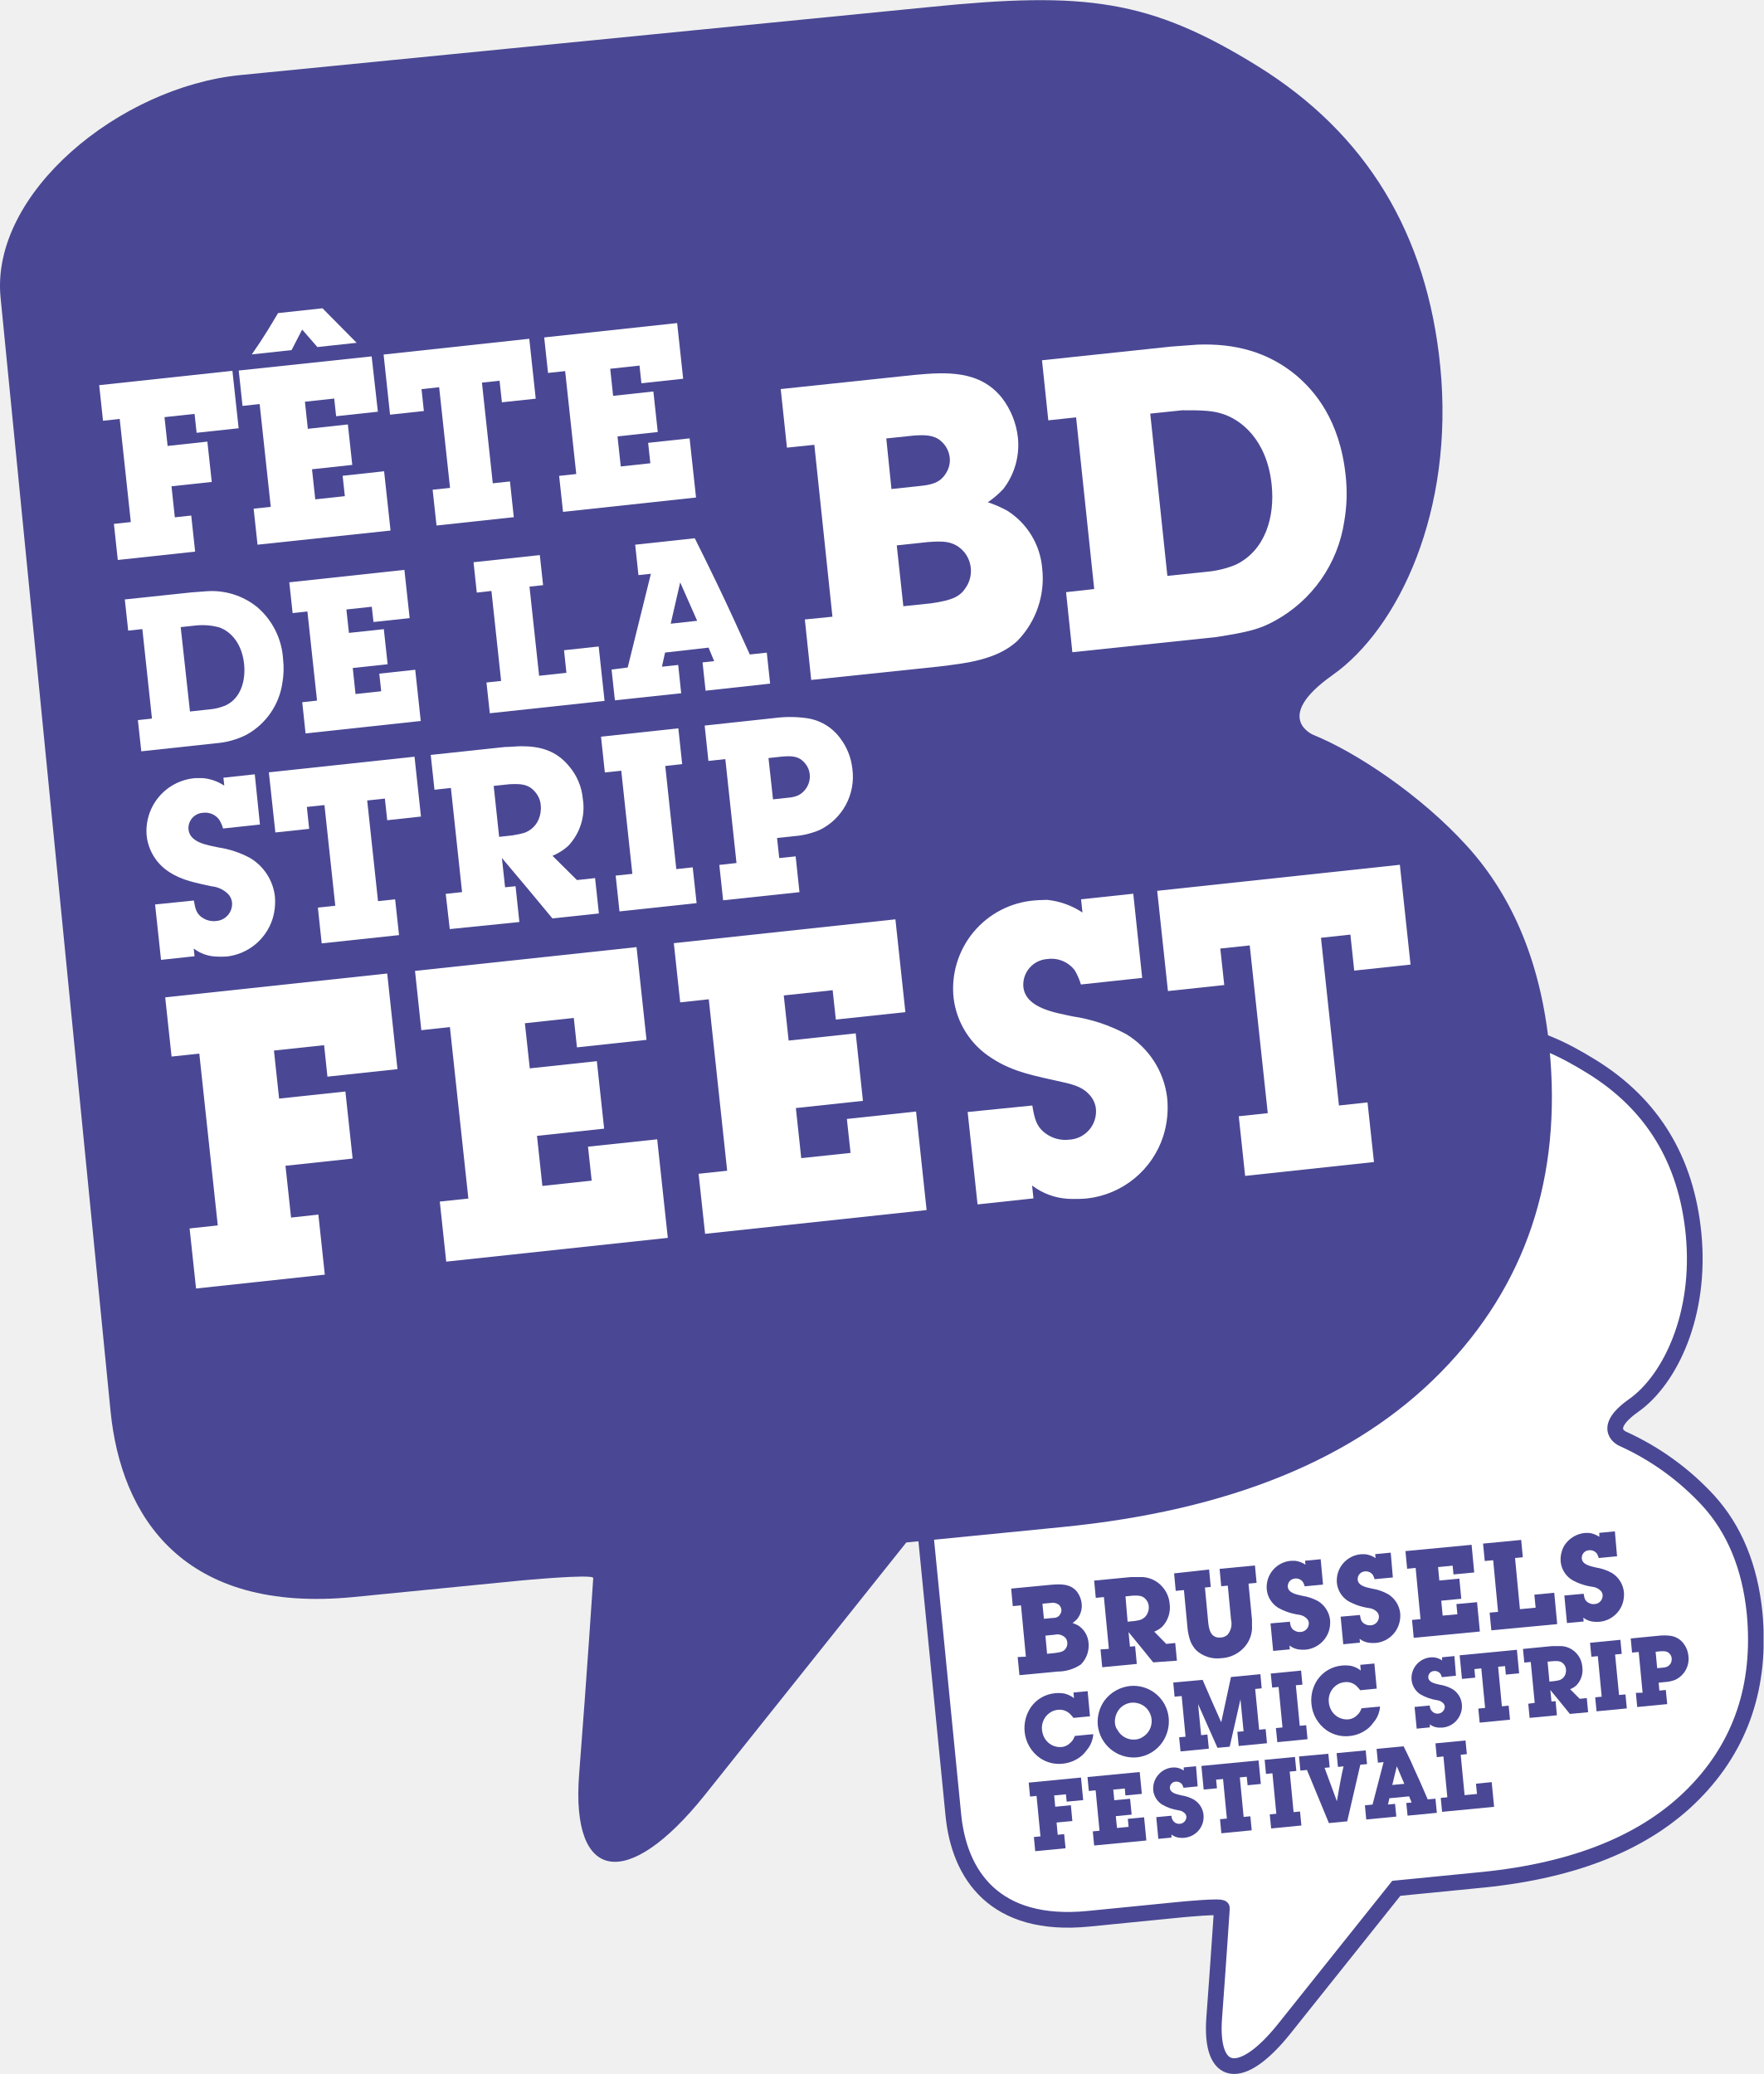
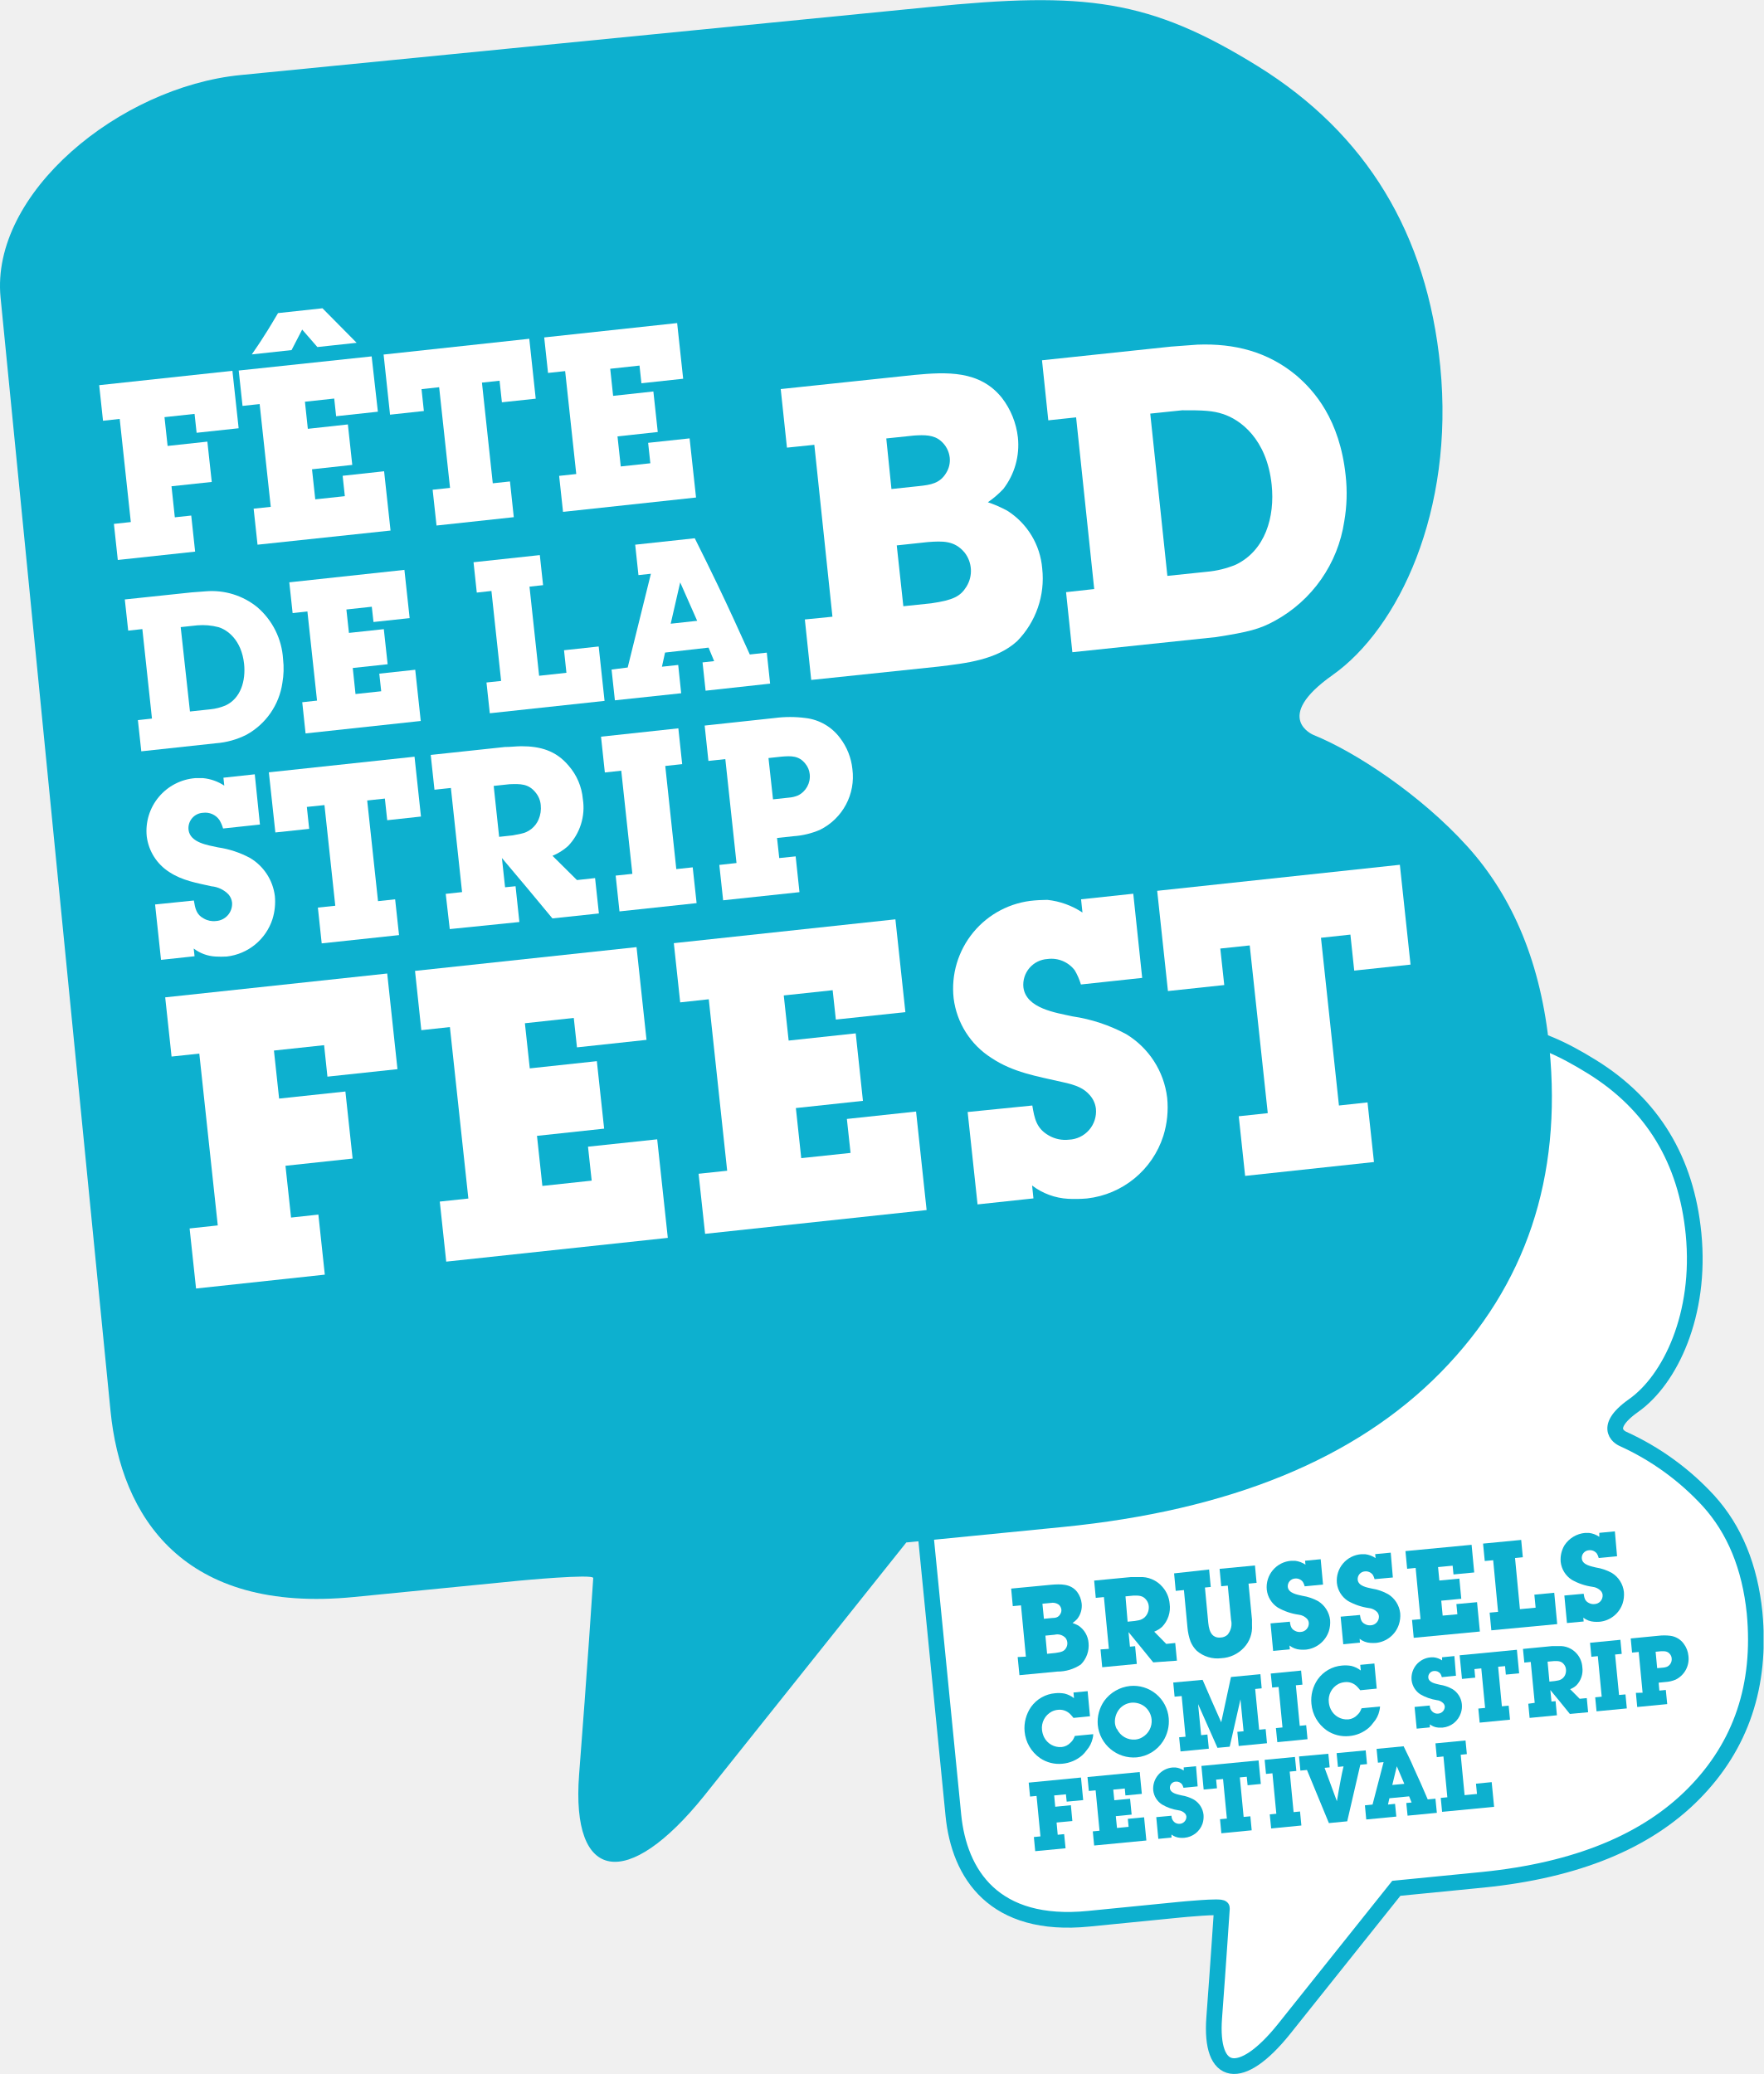
<svg xmlns="http://www.w3.org/2000/svg" viewBox="0 0 249.27 293.19">
  <defs>
-     <style>.cls-1,.cls-4{fill:none;}.cls-2{clip-path:url(#clip-path);}.cls-3{fill:#fff;}.cls-4{stroke:#4a4894;stroke-miterlimit:10;stroke-width:2.22px;}.cls-5{fill:#4a4894;}</style>
+     <style>.cls-1,.cls-4{fill:none;}.cls-2{clip-path:url(#clip-path);}.cls-3{fill:#fff;}.cls-4{stroke:#0db0cf;stroke-miterlimit:10;stroke-width:2.22px;}.cls-5{fill:#0db0cf;}</style>
    <clipPath id="clip-path">
      <rect class="cls-1" width="249.27" height="293.19" />
    </clipPath>
  </defs>
  <g id="Calque_2" data-name="Calque 2">
    <g id="Calque_1-2" data-name="Calque 1">
      <g class="cls-2">
        <path class="cls-3" d="M241.49,212.17a37.42,37.42,0,0,0-12.09-8.76s-3.29-1.33,1.5-4.72c5.17-3.65,9.59-12.87,8.47-24.28Q237.83,158.74,225,150.8c-8.53-5.29-13.59-5.9-25.86-4.69L145,151.48c-9.55,1-19.71,9.31-18.9,17.51l8.65,87.6c.82,8.33,5.72,16,19.15,14.65l13-1.29s5.84-.57,5.81-.2-.49,7.48-1.09,15.47c-.64,8.46,3.79,9.19,9.86,1.62l15.88-19.9,12.27-1.21q19.74-2,29.78-12.18T248,228q-1-9.79-6.47-15.87" />
        <path class="cls-4" d="M241.49,212.17a37.42,37.42,0,0,0-12.09-8.76s-3.29-1.33,1.5-4.72c5.17-3.65,9.59-12.87,8.47-24.28Q237.83,158.74,225,150.8c-8.53-5.29-13.59-5.9-25.86-4.69L145,151.48c-9.55,1-19.71,9.31-18.9,17.51l8.65,87.6c.82,8.33,5.72,16,19.15,14.65l13-1.29s5.84-.57,5.81-.2-.49,7.48-1.09,15.47c-.64,8.46,3.79,9.19,9.86,1.62l15.88-19.9,12.27-1.21q19.74-2,29.78-12.18T248,228Q247,218.25,241.49,212.17Z" />
        <path class="cls-5" d="M154.06,242.62l-2.33.23a5.65,5.65,0,0,0-.47-.54,2.09,2.09,0,0,0-1.75-.6,2.41,2.41,0,0,0-.86.25,2.61,2.61,0,0,0-1.37,2.61,3.12,3.12,0,0,0,.29,1,2.54,2.54,0,0,0,2.48,1.4,2,2,0,0,0,1.25-.61,2.1,2.1,0,0,0,.36-.42,3.82,3.82,0,0,0,.26-.54l2.6-.25q0,.31-.09.63a3.78,3.78,0,0,1-.83,1.63,4.47,4.47,0,0,1-.64.73,4.93,4.93,0,0,1-2.81,1.19,4.77,4.77,0,0,1-3.15-.8,5.14,5.14,0,0,1-2.18-3.76,5.27,5.27,0,0,1,.91-3.47,4.68,4.68,0,0,1,3.42-1.94,4.75,4.75,0,0,1,1.31.05,3.48,3.48,0,0,1,1.34.65l-.07-.8,2-.19Z" />
        <path class="cls-5" d="M157.88,244.42a2.59,2.59,0,0,0,2.59,1.49,2.23,2.23,0,0,0,1-.33,2.62,2.62,0,0,0,1.3-2.53,2.66,2.66,0,0,0-1-1.82,2.71,2.71,0,0,0-1.85-.53,2.61,2.61,0,0,0-1.63.81,2.82,2.82,0,0,0-.71,1.94,2.24,2.24,0,0,0,.28,1m-1.79-4a5.2,5.2,0,0,1,3.64-2.11,5,5,0,0,1,5.48,4.54,5.2,5.2,0,0,1-.81,3.28,5,5,0,0,1-3.71,2.27,5.1,5.1,0,0,1-5.51-4.6,5.21,5.21,0,0,1,.91-3.38" />
        <path class="cls-5" d="M167.57,245.51l-.55-5.75-1,.09-.19-2,4.15-.38q1.26,2.93,2.63,6l1.38-6.4,4.16-.4.18,2-.92.09.56,5.76.92-.09.19,2-4,.39-.19-2,.88-.08-.44-4.51-1.52,6.69-1.73.16-2.74-6.18.43,4.39.89-.09.2,2-4,.39-.2-2Z" />
      </g>
      <polygon class="cls-5" points="181.27 244.2 180.72 238.48 179.81 238.56 179.61 236.58 183.9 236.16 184.09 238.15 183.16 238.24 183.71 243.97 184.62 243.88 184.81 245.86 180.54 246.28 180.34 244.29 181.27 244.2" />
      <g class="cls-2">
        <path class="cls-5" d="M194.59,238.71l-2.33.23a5.65,5.65,0,0,0-.47-.54,2.05,2.05,0,0,0-1.74-.6,2.5,2.5,0,0,0-.87.25,2.59,2.59,0,0,0-1.36,2.61,2.87,2.87,0,0,0,.29,1,2.52,2.52,0,0,0,2.47,1.4,2,2,0,0,0,1.25-.61,2.1,2.1,0,0,0,.36-.42,3.82,3.82,0,0,0,.26-.54l2.61-.25c0,.21-.06.42-.1.63a3.67,3.67,0,0,1-.83,1.63,4.47,4.47,0,0,1-.64.73,4.86,4.86,0,0,1-2.81,1.19,4.78,4.78,0,0,1-3.15-.8,5.13,5.13,0,0,1-2.17-3.76,5.18,5.18,0,0,1,.9-3.47,4.69,4.69,0,0,1,3.42-1.94,4.75,4.75,0,0,1,1.31.05,3.51,3.51,0,0,1,1.35.65l-.08-.8,2-.19Z" />
        <path class="cls-5" d="M205.79,236.89l-2,.2a1.63,1.63,0,0,0-.19-.48,1,1,0,0,0-.9-.39.86.86,0,0,0-.82.94c.08.72,1.07.86,1.63,1a5.24,5.24,0,0,1,1.77.61,2.82,2.82,0,0,1,1.34,2.12,2.9,2.9,0,0,1-.14,1.27,3,3,0,0,1-2.56,2.06,6.11,6.11,0,0,1-.62,0,2.24,2.24,0,0,1-1.2-.45l0,.42-1.86.18-.3-3.07,2.15-.2a1.17,1.17,0,0,0,.55,1,1,1,0,0,0,.67.14,1,1,0,0,0,.9-1,.81.81,0,0,0-.2-.45,1.47,1.47,0,0,0-.93-.45,6.7,6.7,0,0,1-2.32-.82,2.76,2.76,0,0,1-1.24-2,2.94,2.94,0,0,1,2.72-3.23h.43a2.56,2.56,0,0,1,1.16.43l0-.44,1.74-.17Z" />
      </g>
      <polygon class="cls-5" points="214.4 233.22 214.72 236.55 212.84 236.73 212.73 235.53 211.75 235.62 212.28 241.21 213.24 241.12 213.43 243.1 209.14 243.52 208.95 241.53 209.91 241.44 209.37 235.85 208.4 235.95 208.51 237.16 206.64 237.34 206.31 234 214.4 233.22" />
      <g class="cls-2">
        <path class="cls-5" d="M219,237.72l.76-.08.45-.08a1.35,1.35,0,0,0,1-.76,1.62,1.62,0,0,0,.13-.81,1.29,1.29,0,0,0-.28-.7c-.38-.49-.84-.49-1.43-.47l-.89.08Zm-2.08,3-.56-5.78-.91.09-.19-1.93,4.11-.4c.31,0,.61,0,.92,0a3.12,3.12,0,0,1,2.61,1.11,3.19,3.19,0,0,1,.75,1.85,3.08,3.08,0,0,1-.85,2.6,2.79,2.79,0,0,1-.87.53l1.35,1.36,1-.1.19,2-2.58.24c-.93-1.15-1.84-2.28-2.76-3.38l.16,1.63.58-.06.19,2-3.86.37-.19-2Z" />
      </g>
      <polygon class="cls-5" points="226.39 239.85 225.84 234.12 224.93 234.21 224.74 232.23 229.03 231.81 229.22 233.8 228.28 233.89 228.84 239.61 229.75 239.53 229.94 241.51 225.66 241.92 225.47 239.94 226.39 239.85" />
      <g class="cls-2">
        <path class="cls-5" d="M234.23,235.82l.87-.08a1.9,1.9,0,0,0,.52-.12,1.16,1.16,0,0,0,.66-1.18,1.05,1.05,0,0,0-.23-.59c-.35-.45-.77-.44-1.31-.42l-.73.07Zm-2.06,3.47-.55-5.76-.94.09-.19-2,3.89-.38a6.91,6.91,0,0,1,1.7,0,2.79,2.79,0,0,1,1.9,1.12,3.38,3.38,0,0,1,.67,1.74,3.28,3.28,0,0,1-1.83,3.35,4.42,4.42,0,0,1-1.47.33l-.91.09.1,1.12.91-.09.2,2-4.24.41-.19-2Z" />
      </g>
      <polygon class="cls-5" points="147.06 259.6 146.51 253.88 145.59 253.97 145.4 252 152.79 251.28 153.1 254.47 150.77 254.69 150.66 253.65 149 253.81 149.15 255.41 151.36 255.19 151.57 257.43 149.34 257.64 149.5 259.37 150.41 259.28 150.61 261.28 146.32 261.69 146.13 259.69 147.06 259.6" />
      <polygon class="cls-5" points="161.39 253.59 159.07 253.81 158.98 252.83 157.35 252.99 157.5 254.49 159.73 254.28 159.95 256.52 157.71 256.74 157.88 258.41 159.52 258.25 159.41 257.12 161.71 256.9 162.03 260.18 154.65 260.89 154.46 258.89 155.41 258.8 154.86 253.09 153.9 253.18 153.71 251.21 161.09 250.5 161.39 253.59" />
      <g class="cls-2">
        <path class="cls-5" d="M169.28,252.53l-2,.2a2.13,2.13,0,0,0-.2-.48,1,1,0,0,0-.9-.39.86.86,0,0,0-.82.94c.09.72,1.08.86,1.63,1a5.24,5.24,0,0,1,1.77.61,2.85,2.85,0,0,1,1.35,2.12,3.25,3.25,0,0,1-.14,1.27,3,3,0,0,1-2.56,2,3.81,3.81,0,0,1-.63,0,2.26,2.26,0,0,1-1.2-.46l0,.43-1.86.18-.29-3.07,2.15-.2a1.18,1.18,0,0,0,.54,1,1.12,1.12,0,0,0,.67.14,1,1,0,0,0,.9-1,.86.86,0,0,0-.19-.45,1.52,1.52,0,0,0-.94-.46,6.38,6.38,0,0,1-2.32-.82,2.74,2.74,0,0,1-1.24-2,3,3,0,0,1,2.73-3.23,3.47,3.47,0,0,1,.43,0,2.41,2.41,0,0,1,1.15.43l0-.44,1.74-.17Z" />
      </g>
      <polygon class="cls-5" points="177.89 248.86 178.21 252.19 176.34 252.37 176.22 251.17 175.24 251.26 175.78 256.85 176.73 256.76 176.92 258.74 172.63 259.16 172.44 257.17 173.41 257.08 172.87 251.49 171.89 251.58 172.01 252.8 170.13 252.98 169.81 249.64 177.89 248.86" />
      <polygon class="cls-5" points="180.4 256.4 179.85 250.68 178.94 250.77 178.75 248.78 183.03 248.37 183.23 250.35 182.29 250.44 182.84 256.17 183.75 256.08 183.94 258.06 179.67 258.48 179.47 256.49 180.4 256.4" />
      <g class="cls-2">
        <path class="cls-5" d="M187.75,247.92l.19,1.92-.72.07,1.74,4.72c.17-1,.34-2,.52-2.93.13-.7.27-1.37.42-2l-.79.08-.19-1.95,4.11-.39.19,1.94-.95.09-1.85,8-2.59.25-3.1-7.51-.93.09-.19-2Z" />
        <path class="cls-5" d="M196.79,252.33l1.7-.16-1.06-2.48ZM194,255.1l1.56-6-.8.08-.19-1.95,3.82-.37c.47,1,1,2,1.41,3,.7,1.51,1.36,3,2,4.51l1.09-.1.2,2-4.14.4-.18-1.79.75-.07-.35-.87-2.79.27-.2.89,1-.1.18,1.8-4.25.41-.19-2Z" />
      </g>
      <polygon class="cls-5" points="204.57 254.07 204.02 248.3 203.08 248.4 202.89 246.45 207.14 246.04 207.33 247.97 206.46 248.06 207.01 253.77 208.76 253.6 208.62 252.15 210.84 251.93 211.18 255.42 203.83 256.13 203.64 254.16 204.57 254.07" />
      <g class="cls-2">
        <path class="cls-5" d="M148,233.79l1.17-.12c.94-.12,1.24-.27,1.5-.68a1.27,1.27,0,0,0-.06-1.44,1.58,1.58,0,0,0-1.54-.46l-1.31.13Zm-.45-4.95,1.15-.11c.51,0,.91-.1,1.16-.55a1,1,0,0,0,.16-.63,1.11,1.11,0,0,0-.37-.71,1.47,1.47,0,0,0-1.14-.24l-1.17.11ZM145,234.19l-.69-7.25-1.16.11-.23-2.48,5.64-.54c1.35-.11,2.75-.17,3.68,1a3.39,3.39,0,0,1,.65,1.67,3,3,0,0,1-.64,2.17,3.48,3.48,0,0,1-.65.56,7.38,7.38,0,0,1,.81.36,3.23,3.23,0,0,1,1.45,2.46,3.79,3.79,0,0,1-1.09,3.05,5.89,5.89,0,0,1-3.32,1l-5.36.51-.25-2.56Z" />
        <path class="cls-5" d="M159.38,229.25l1-.1.57-.1a1.72,1.72,0,0,0,1.25-1,2,2,0,0,0,.17-1,1.63,1.63,0,0,0-.35-.88c-.48-.63-1.06-.62-1.82-.61l-1.12.11Zm-2.65,3.84-.7-7.32-1.15.11-.23-2.44,5.21-.5c.38,0,.77,0,1.16,0a4,4,0,0,1,3.3,1.41,4.1,4.1,0,0,1,1,2.35,3.91,3.91,0,0,1-1.08,3.29,3.78,3.78,0,0,1-1.1.67l1.7,1.73,1.27-.13.24,2.5L163,235c-1.18-1.45-2.34-2.89-3.49-4.28l.2,2.06.73-.07.24,2.51-4.89.47-.24-2.52Z" />
        <path class="cls-5" d="M170.9,221.87l.23,2.47-.82.08.47,5a4.29,4.29,0,0,0,.07.5c.25,1.39,1,1.63,1.66,1.57a1.53,1.53,0,0,0,1-.4,2.42,2.42,0,0,0,.49-2.11l-.46-4.83-.93.09-.23-2.46,5-.48.23,2.46-1.14.11.49,5.09c0,.26,0,.52,0,.77a4.2,4.2,0,0,1-1.14,3.19,4.66,4.66,0,0,1-3.19,1.49,4.45,4.45,0,0,1-3.49-1.06,4,4,0,0,1-.86-1.28,7.73,7.73,0,0,1-.44-2l-.5-5.29-1.16.11-.23-2.47Z" />
        <path class="cls-5" d="M187,224l-2.59.25a2.57,2.57,0,0,0-.25-.61,1.22,1.22,0,0,0-1.14-.49,1.09,1.09,0,0,0-1,1.19c.11.9,1.36,1.09,2.06,1.25a6.82,6.82,0,0,1,2.25.77A3.63,3.63,0,0,1,188,229a4.16,4.16,0,0,1-.18,1.6,3.85,3.85,0,0,1-3.25,2.6,6,6,0,0,1-.79,0,2.77,2.77,0,0,1-1.52-.58l.05.54-2.36.22-.37-3.89,2.73-.24c.09.55.16,1,.69,1.27a1.37,1.37,0,0,0,.84.18,1.21,1.21,0,0,0,1.15-1.29,1,1,0,0,0-.25-.57,1.91,1.91,0,0,0-1.18-.58,8.2,8.2,0,0,1-2.94-1,3.47,3.47,0,0,1-1.57-2.53,3.73,3.73,0,0,1,3.46-4.09c.21,0,.53,0,.54,0a3.3,3.3,0,0,1,1.47.55l-.06-.56,2.21-.21Z" />
        <path class="cls-5" d="M196.87,223l-2.58.24a2.57,2.57,0,0,0-.25-.61,1.24,1.24,0,0,0-1.14-.49,1.09,1.09,0,0,0-1,1.19c.11.91,1.36,1.09,2.06,1.25a6.79,6.79,0,0,1,2.24.78,3.63,3.63,0,0,1,1.71,2.69,4,4,0,0,1-.19,1.6,3.81,3.81,0,0,1-3.24,2.6,6,6,0,0,1-.79,0,2.77,2.77,0,0,1-1.52-.58l.05.54-2.36.23-.37-3.9,2.73-.24c.09.55.16,1,.68,1.27a1.41,1.41,0,0,0,.85.19,1.22,1.22,0,0,0,1.15-1.29,1.1,1.1,0,0,0-.25-.58,1.86,1.86,0,0,0-1.19-.57,8.44,8.44,0,0,1-2.93-1,3.45,3.45,0,0,1-1.57-2.53,3.73,3.73,0,0,1,3.46-4.08c.21,0,.53,0,.54,0a3.3,3.3,0,0,1,1.47.55l-.06-.56,2.2-.21Z" />
      </g>
      <polygon class="cls-5" points="208.37 222.29 205.44 222.57 205.32 221.33 203.26 221.53 203.44 223.43 206.27 223.16 206.54 226.01 203.71 226.28 203.91 228.39 205.99 228.2 205.85 226.76 208.77 226.49 209.17 230.64 199.82 231.53 199.58 229 200.78 228.89 200.09 221.65 198.89 221.77 198.65 219.27 208 218.38 208.37 222.29" />
      <polygon class="cls-5" points="211.74 227.86 211.05 220.56 209.86 220.67 209.62 218.21 215.01 217.69 215.24 220.14 214.14 220.25 214.83 227.48 217.05 227.27 216.87 225.43 219.68 225.16 220.1 229.59 210.79 230.47 210.55 227.97 211.74 227.86" />
      <g class="cls-2">
        <path class="cls-5" d="M228.56,220l-2.59.25a2.57,2.57,0,0,0-.25-.61,1.22,1.22,0,0,0-1.14-.49,1.07,1.07,0,0,0-1,1.19c.1.9,1.35,1.08,2,1.25a6.82,6.82,0,0,1,2.25.77,3.63,3.63,0,0,1,1.7,2.7,4.16,4.16,0,0,1-.18,1.6,3.83,3.83,0,0,1-3.25,2.6,6,6,0,0,1-.79,0,2.77,2.77,0,0,1-1.52-.58l.05.54-2.36.22-.37-3.89,2.73-.25c.09.56.16,1,.69,1.28a1.38,1.38,0,0,0,.84.18,1.2,1.2,0,0,0,1.15-1.29,1,1,0,0,0-.25-.57,1.91,1.91,0,0,0-1.18-.58,8.2,8.2,0,0,1-2.94-1,3.47,3.47,0,0,1-1.56-2.53,3.94,3.94,0,0,1,.53-2.33,3.9,3.9,0,0,1,2.92-1.76c.21,0,.53,0,.55,0a3.26,3.26,0,0,1,1.46.55l0-.56,2.2-.21Z" />
        <path class="cls-5" d="M207.38,119.63c-6.59-7.28-15.81-13.34-21.72-15.73,0,0-5.91-2.4,2.69-8.47,9.3-6.57,17.24-23.14,15.22-43.64Q200.78,23.64,177.8,9.37C162.47-.13,153.37-1.23,131.32,1L34,10.61C16.88,12.3-1.37,27.33.08,42.06L15.62,199.44c1.48,15,10.27,28.7,34.41,26.32l23.38-2.31s10.48-1,10.44-.37-.88,13.45-2,27.81c-1.15,15.19,6.82,16.5,17.73,2.91l28.52-35.75,22.05-2.18q35.46-3.5,53.5-21.88T219,148.15q-1.74-17.6-11.62-28.52" />
      </g>
      <polygon class="cls-3" points="30.78 173.23 28.17 148.94 24.25 149.36 23.35 140.99 54.73 137.62 56.18 151.14 46.28 152.2 45.81 147.75 38.72 148.51 39.45 155.3 48.82 154.3 49.84 163.78 40.35 164.8 41.14 172.12 45 171.7 45.91 180.19 27.71 182.15 26.8 173.66 30.78 173.23" />
      <polygon class="cls-3" points="91.38 147 81.55 148.06 81.1 143.9 74.19 144.65 74.88 151.03 84.36 150.01 85.39 159.55 75.9 160.57 76.66 167.65 83.63 166.9 83.11 162.1 92.89 161.06 94.39 174.99 63.07 178.35 62.16 169.86 66.2 169.43 63.59 145.19 59.55 145.63 58.66 137.25 89.97 133.89 91.38 147" />
      <polygon class="cls-3" points="127.97 143.08 118.14 144.13 117.69 139.98 110.78 140.72 111.47 147.1 120.95 146.08 121.97 155.62 112.49 156.64 113.25 163.72 120.22 162.98 119.7 158.18 129.48 157.13 130.97 171.06 99.66 174.42 98.74 165.93 102.78 165.5 100.18 141.26 96.14 141.7 95.24 133.33 126.56 129.96 127.97 143.08" />
      <g class="cls-2">
        <path class="cls-3" d="M161.44,138.24l-8.66.93a9,9,0,0,0-.87-2,4.14,4.14,0,0,0-3.85-1.6,3.64,3.64,0,0,0-3.41,4c.38,3,4.59,3.59,6.95,4.11a23.22,23.22,0,0,1,7.56,2.5,12.19,12.19,0,0,1,5.81,9,13.47,13.47,0,0,1-.54,5.39,12.83,12.83,0,0,1-10.78,8.85,19.61,19.61,0,0,1-2.66.05,9.25,9.25,0,0,1-5.11-1.88l.19,1.82-7.9.85-1.4-13.06,9.14-.92c.31,1.86.58,3.25,2.35,4.25a4.64,4.64,0,0,0,2.84.58,4,4,0,0,0,3.8-4.37,3.49,3.49,0,0,0-.86-1.92c-.81-.92-1.75-1.41-4-1.88-3.52-.81-6.84-1.34-9.9-3.38a11.69,11.69,0,0,1-5.35-8.43,12.5,12.5,0,0,1,11.43-13.84c.7-.07,1.77-.07,1.83-.08A11.09,11.09,0,0,1,153,129l-.2-1.87,7.38-.79Z" />
      </g>
      <polygon class="cls-3" points="197.86 122.25 199.37 136.36 191.41 137.21 190.87 132.12 186.71 132.57 189.25 156.28 193.29 155.84 194.2 164.27 175.99 166.23 175.09 157.8 179.19 157.36 176.64 133.65 172.48 134.09 173.04 139.25 165.08 140.1 163.56 125.93 197.86 122.25" />
      <g class="cls-2">
        <path class="cls-3" d="M36.74,116.56l-5.21.56A4.85,4.85,0,0,0,31,115.9a2.43,2.43,0,0,0-2.3-1,2.17,2.17,0,0,0-2.05,2.42c.23,1.82,2.75,2.16,4.17,2.47a13.74,13.74,0,0,1,4.53,1.5,7.3,7.3,0,0,1,3.5,5.38,8.34,8.34,0,0,1-.33,3.24,7.71,7.71,0,0,1-6.47,5.31,13.83,13.83,0,0,1-1.6,0,5.58,5.58,0,0,1-3.07-1.13l.12,1.09-4.74.51-.84-7.83,5.48-.56c.19,1.12.35,2,1.41,2.55a2.77,2.77,0,0,0,1.71.35,2.43,2.43,0,0,0,2.28-2.62,2.11,2.11,0,0,0-.52-1.16,3.85,3.85,0,0,0-2.39-1.13c-2.12-.48-4.11-.8-5.94-2a7,7,0,0,1-3.21-5.06A7.49,7.49,0,0,1,27.6,110c.43,0,1.07,0,1.1,0a6.61,6.61,0,0,1,3,1.06l-.12-1.12,4.43-.48Z" />
      </g>
      <polygon class="cls-3" points="58.59 106.97 59.5 115.43 54.73 115.95 54.4 112.89 51.9 113.16 53.43 127.39 55.85 127.13 56.4 132.19 45.47 133.36 44.93 128.3 47.39 128.04 45.86 113.81 43.37 114.07 43.7 117.17 38.92 117.68 38 109.18 58.59 106.97" />
      <g class="cls-2">
        <path class="cls-3" d="M70.55,118.3l1.93-.21,1.15-.23a3.4,3.4,0,0,0,2.49-2,4.08,4.08,0,0,0,.31-2.06,3.2,3.2,0,0,0-.73-1.77c-1-1.25-2.15-1.23-3.68-1.17l-2.24.24Zm-5.24,7.81-1.58-14.72-2.32.25-.53-4.92,10.47-1.12c.78,0,1.55-.1,2.33-.11,2.67,0,4.9.61,6.7,2.76a8.25,8.25,0,0,1,2,4.7,7.83,7.83,0,0,1-2.09,6.65,7.6,7.6,0,0,1-2.2,1.38l3.46,3.43,2.56-.28.54,5-6.57.7c-2.41-2.9-4.78-5.77-7.14-8.54l.45,4.14,1.48-.15.54,5.06-9.84,1L63,126.36Z" />
      </g>
      <polygon class="cls-3" points="89.38 123.53 87.81 108.95 85.49 109.2 84.95 104.14 95.88 102.96 96.42 108.02 94.03 108.28 95.59 122.86 97.91 122.61 98.46 127.67 87.56 128.84 87.02 123.78 89.38 123.53" />
      <g class="cls-2">
        <path class="cls-3" d="M109.26,113l2.21-.24a4.25,4.25,0,0,0,1.32-.31,3,3,0,0,0,1.66-3,2.74,2.74,0,0,0-.62-1.49c-.91-1.15-2-1.11-3.35-1l-1.86.2ZM104.1,122l-1.58-14.69-2.39.26-.53-5,9.91-1.07a16.81,16.81,0,0,1,4.33,0,7.09,7.09,0,0,1,4.89,2.82,8.67,8.67,0,0,1,1.75,4.39,8.36,8.36,0,0,1-4.59,8.6,11.38,11.38,0,0,1-3.74.9l-2.32.25.31,2.84,2.32-.24.54,5.06-10.79,1.15-.54-5Z" />
        <path class="cls-3" d="M26.85,100.58l2.89-.31a7.43,7.43,0,0,0,2.13-.54c2.17-1,2.88-3.51,2.63-5.89-.37-3.37-2.34-4.79-3.61-5.18a8.84,8.84,0,0,0-3-.26l-2.35.25Zm-5.37,1L20.12,88.93l-2,.22-.48-4.41,9.46-1,2-.15a10.18,10.18,0,0,1,7.25,2.23,10.51,10.51,0,0,1,3.66,7.36,11.67,11.67,0,0,1-.1,3.37,10,10,0,0,1-5.08,7.32,11.46,11.46,0,0,1-4.31,1.2l-10.55,1.14-.48-4.41Z" />
      </g>
      <polygon class="cls-3" points="57.9 87.38 52.79 87.93 52.55 85.77 48.96 86.16 49.32 89.47 54.25 88.94 54.79 93.9 49.86 94.43 50.25 98.11 53.88 97.72 53.61 95.23 58.69 94.68 59.47 101.92 43.19 103.68 42.72 99.27 44.81 99.04 43.45 86.44 41.36 86.67 40.89 82.32 57.16 80.56 57.9 87.38" />
      <polygon class="cls-3" points="70.83 96.26 69.46 83.54 67.39 83.77 66.93 79.48 76.3 78.47 76.76 82.72 74.84 82.93 76.2 95.53 80.06 95.11 79.72 91.92 84.62 91.39 85.45 99.08 69.23 100.83 68.76 96.48 70.83 96.26" />
      <g class="cls-2">
        <path class="cls-3" d="M94.8,88.17l3.74-.41-2.4-5.43Zm-6.08,6.19L92,81.11l-1.76.19L89.78,77l8.42-.91c1.07,2.16,2.17,4.35,3.2,6.52,1.59,3.31,3.08,6.59,4.58,9.91l2.4-.26.47,4.38-9.12,1-.43-4,1.64-.18-.79-1.91L94,92.25l-.44,2L95.86,94l.42,4-9.37,1-.47-4.35Z" />
      </g>
      <polygon class="cls-3" points="18.49 73.8 16.92 59.22 14.56 59.48 14.02 54.45 32.85 52.42 33.73 60.54 27.79 61.18 27.5 58.51 23.25 58.97 23.69 63.04 29.31 62.43 29.93 68.13 24.24 68.74 24.71 73.13 27.03 72.88 27.58 77.98 16.65 79.16 16.1 74.06 18.49 73.8" />
      <g class="cls-2">
        <path class="cls-3" d="M50.41,48.46l-5.55.6-2.15-2.47-1.5,2.9-5.62.61c.58-.85,1.17-1.69,1.71-2.57.71-1.07,1.33-2.17,2-3.27l6.28-.68Zm3,9.74-5.9.64-.27-2.5-4.14.45.41,3.83L49.17,60l.62,5.72-5.69.62.46,4.25,4.18-.45-.31-2.88,5.86-.64L55.2,75,36.4,77l-.55-5.09,2.42-.26L36.7,57.12l-2.42.26-.54-5,18.79-2Z" />
      </g>
      <polygon class="cls-3" points="74.81 47.89 75.72 56.36 70.94 56.87 70.61 53.82 68.12 54.09 69.65 68.32 72.08 68.06 72.62 73.11 61.7 74.29 61.15 69.23 63.61 68.97 62.07 54.74 59.58 55.01 59.91 58.1 55.13 58.62 54.22 50.12 74.81 47.89" />
      <polygon class="cls-3" points="96.56 53.54 90.66 54.18 90.39 51.68 86.25 52.13 86.66 55.96 92.35 55.34 92.97 61.07 87.28 61.69 87.74 65.94 91.92 65.49 91.61 62.6 97.47 61.97 98.38 70.33 79.58 72.36 79.03 67.27 81.45 67.01 79.88 52.46 77.46 52.72 76.92 47.7 95.71 45.67 96.56 53.54" />
      <g class="cls-2">
        <path class="cls-3" d="M127.68,85.7l3.92-.41c3.15-.45,4.16-1,5-2.36a4.21,4.21,0,0,0-.27-4.83c-1.42-1.69-3.07-1.63-5.19-1.47l-4.39.47ZM126,69.13l3.86-.41c1.7-.18,3-.38,3.89-1.89a3.4,3.4,0,0,0,.49-2.12A3.6,3.6,0,0,0,133,62.35c-1-.89-2.34-.88-3.81-.78l-3.92.41Zm-8.34,18.05-2.56-24.3-3.87.4L110.35,55l18.91-2c4.52-.42,9.22-.68,12.36,3.25a11.22,11.22,0,0,1,2.25,5.57,10.17,10.17,0,0,1-2.07,7.32A13.73,13.73,0,0,1,139.63,71a17.6,17.6,0,0,1,2.73,1.19,10.7,10.7,0,0,1,4.95,8.18,12.65,12.65,0,0,1-3.54,10.26c-2.92,2.67-7.25,3.13-11.11,3.6l-18,1.89-.9-8.55Z" />
        <path class="cls-3" d="M165,81.41l5.56-.58a13.93,13.93,0,0,0,4.1-1c4.17-2,5.56-6.74,5.08-11.31-.68-6.5-4.47-9.23-6.91-10-1.35-.45-2.72-.54-5.74-.52l-4.51.47Zm-10.34,1.86L152.1,59l-3.93.42-.89-8.49L165.49,49c1.23-.07,2.52-.21,3.76-.28,5.25-.2,9.93,1,13.95,4.33,2.54,2.16,6.16,6.22,7,14.18a23,23,0,0,1-.2,6.48,19.25,19.25,0,0,1-9.83,14.06c-2.12,1.17-3.74,1.58-8.28,2.29l-20.32,2.14-.89-8.49Z" />
      </g>
    </g>
  </g>
</svg>
